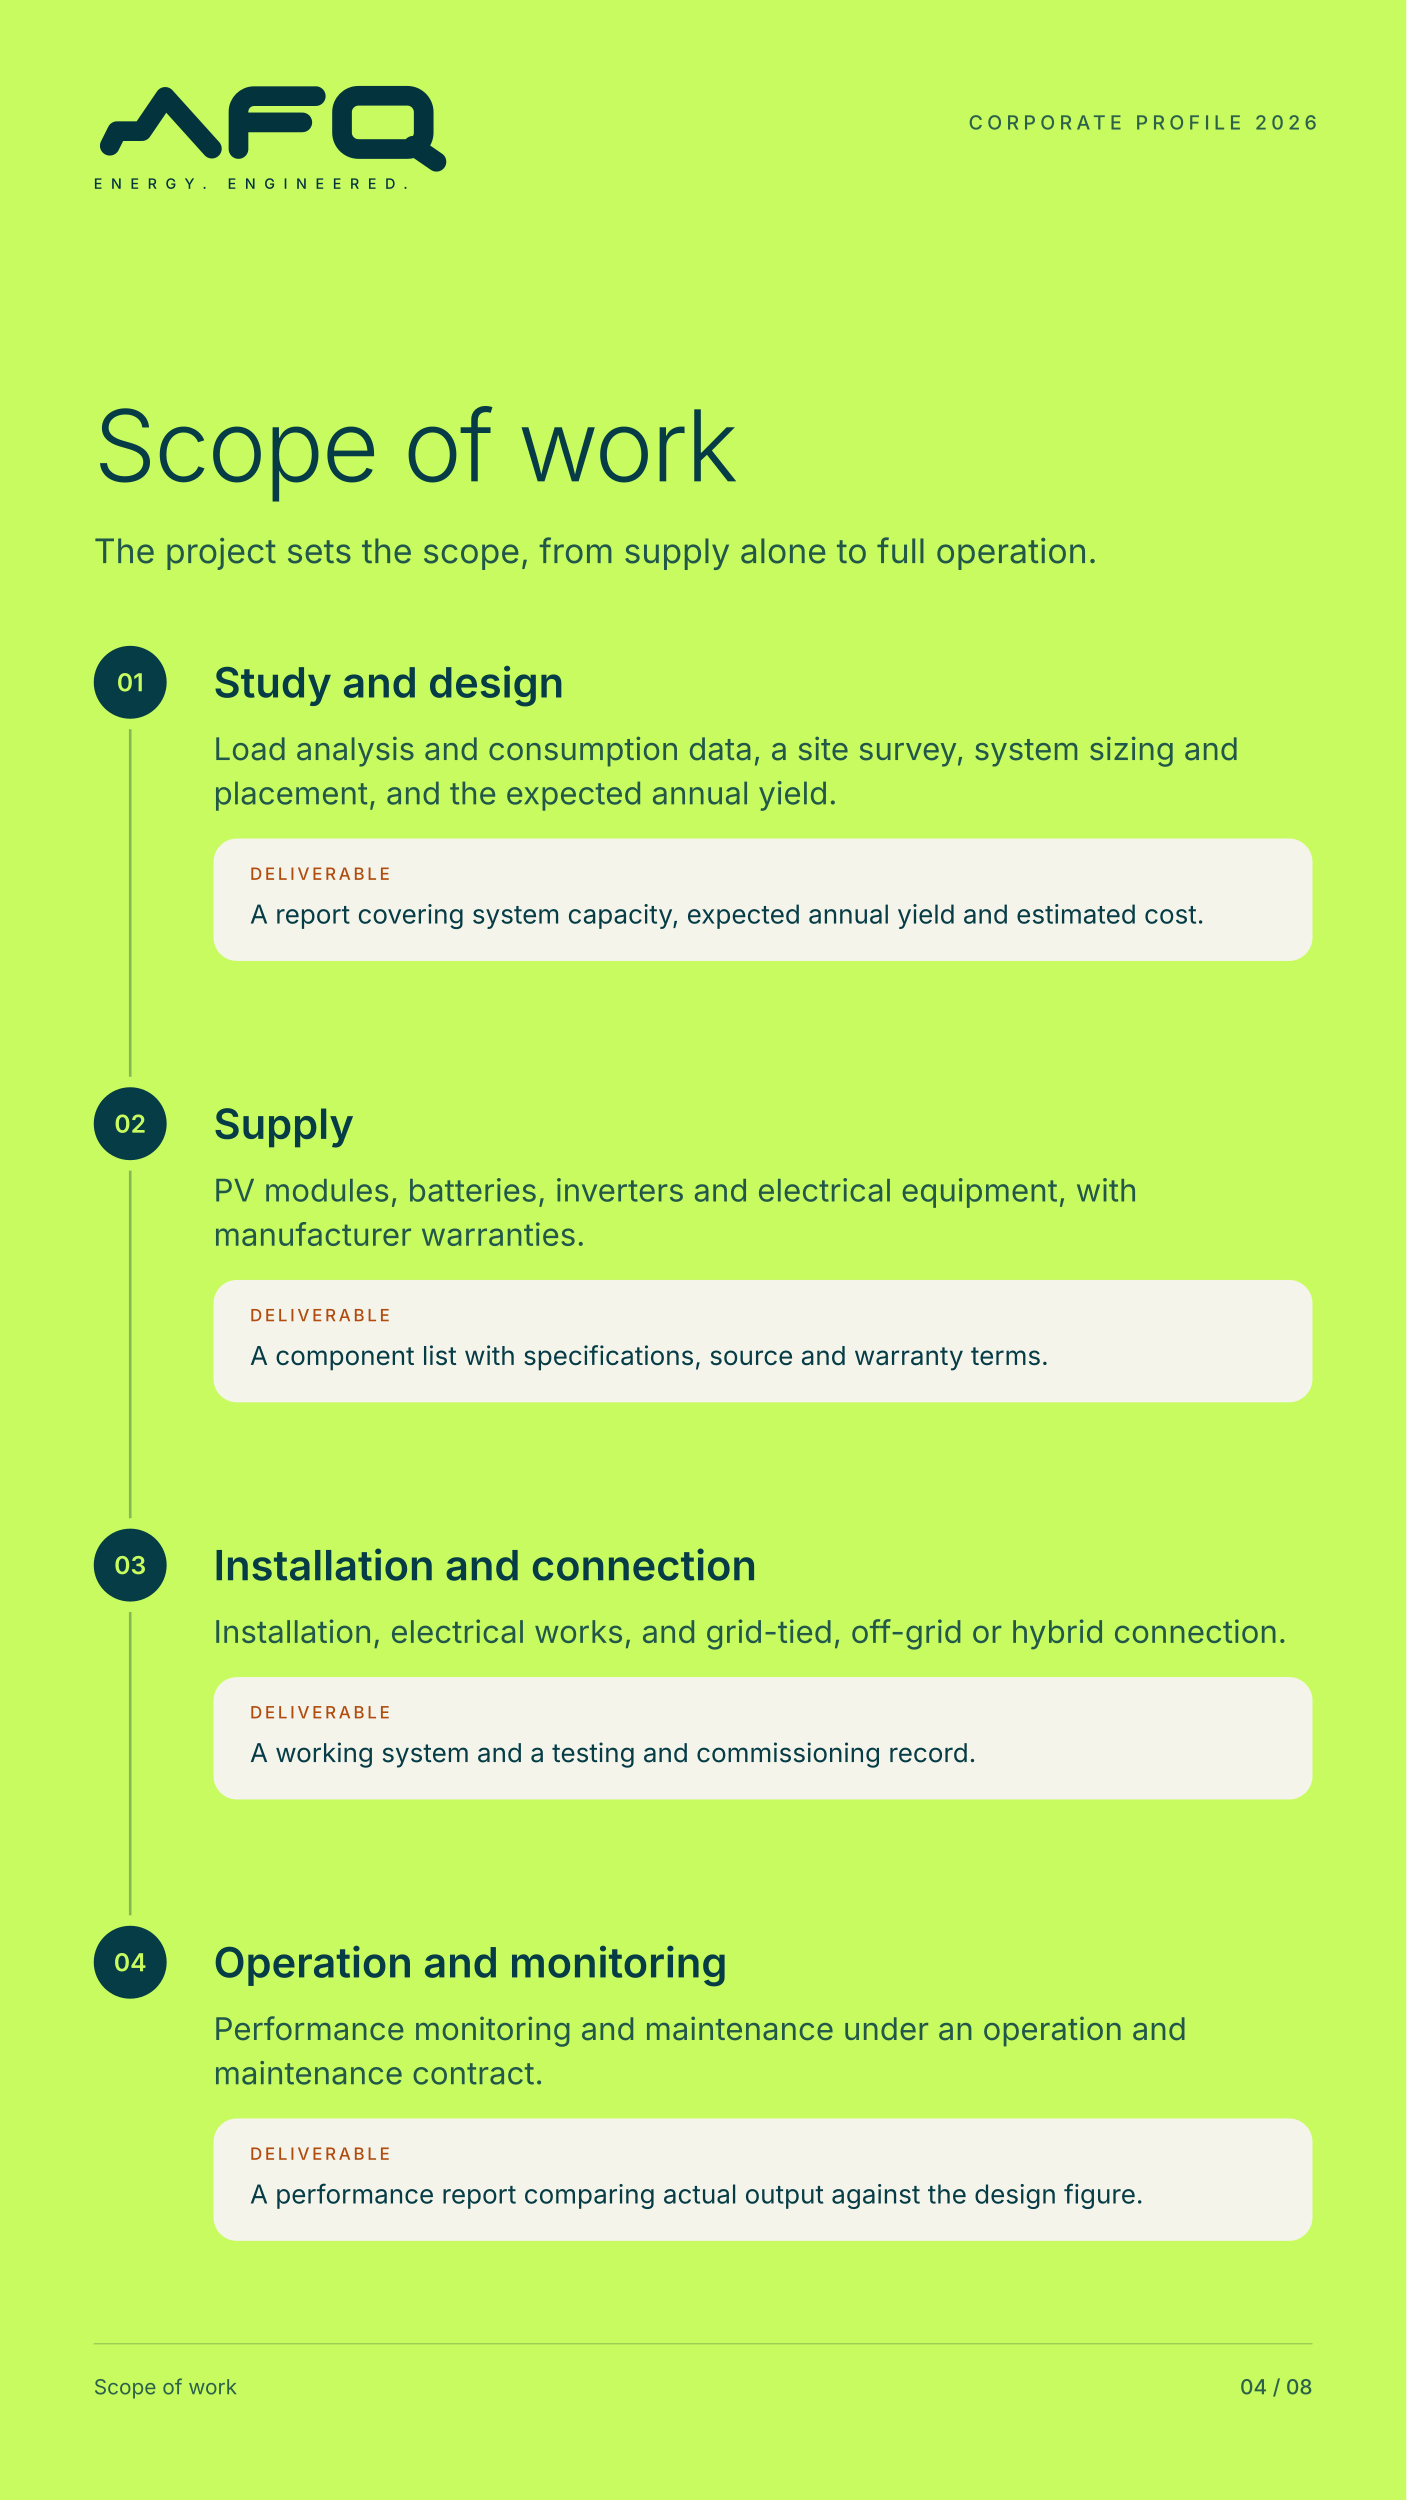
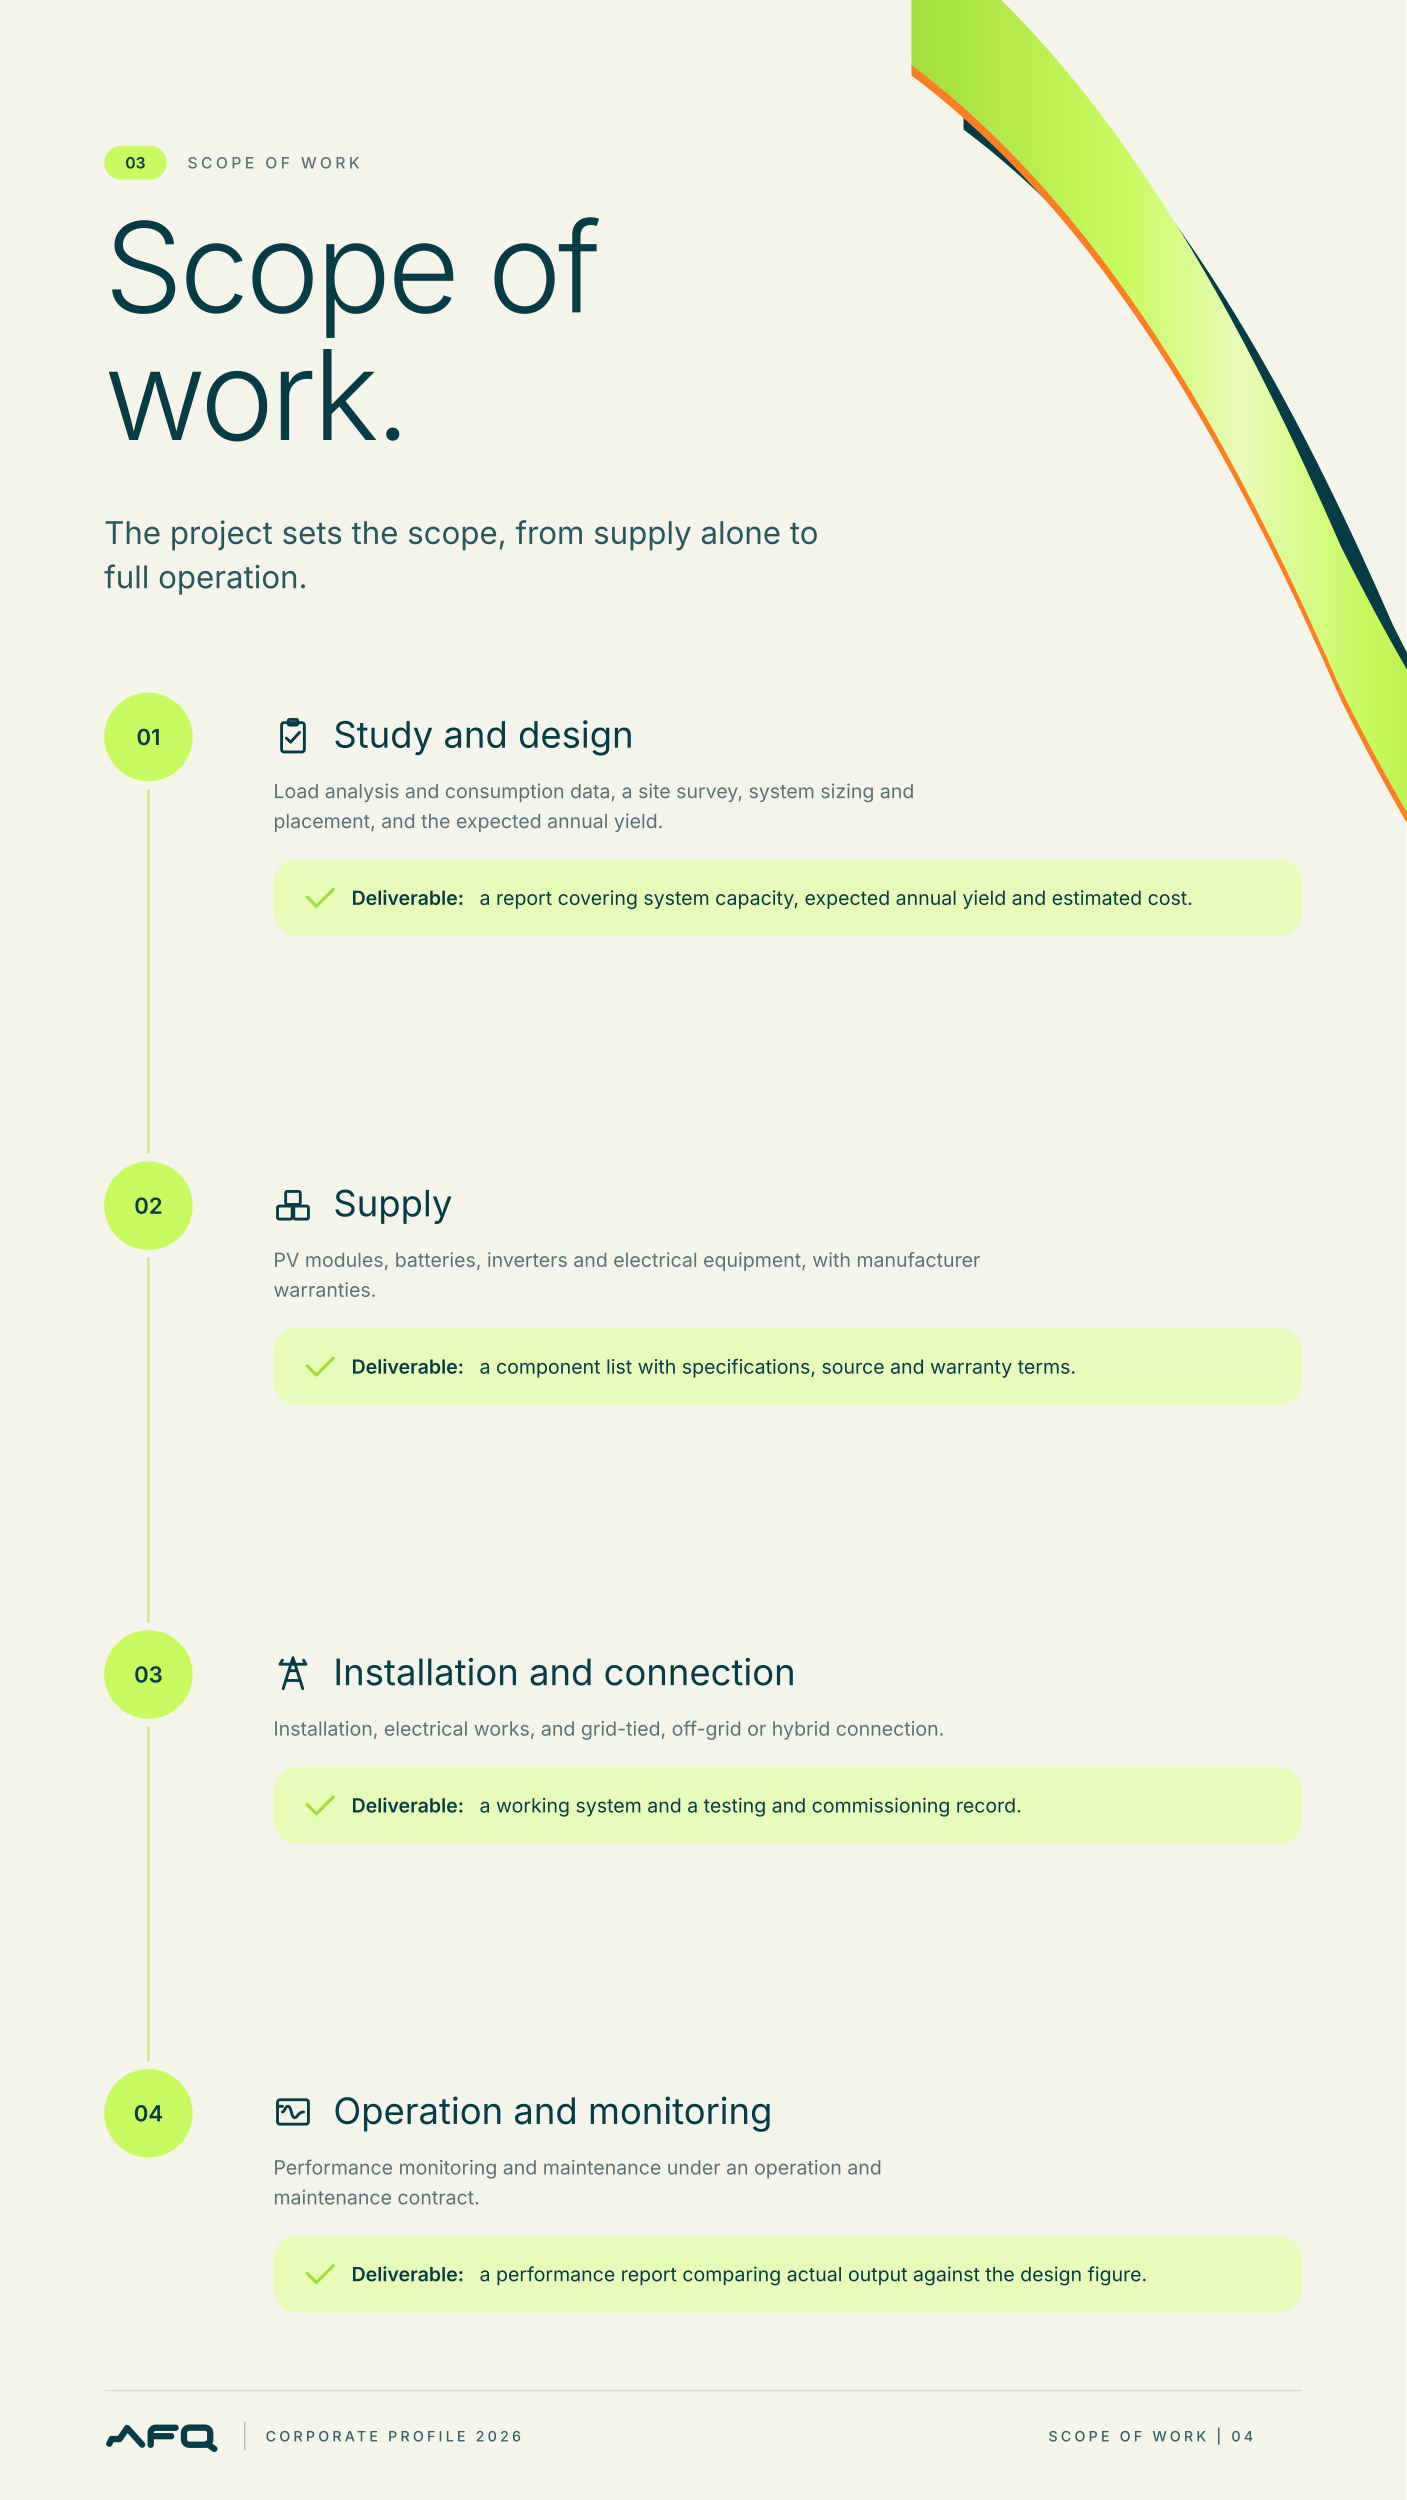
<svg xmlns="http://www.w3.org/2000/svg" width="1080" height="1920" viewBox="0 0 1080 1920">
-   <rect id="Background" x="0" y="0" width="1080" height="1920" fill="#C8FB5F" />
-   <g id="Header">
-     <g id="Logo-Lockup">
-       <g id="Wordmark-AFQ">
-         <path id="Letter-A" d="M 84.32 111.92 L 89.92 100.72 L 108.96 100.72 L 126.88 74.4 L 162.72 114.16" fill="none" stroke="#03343D" stroke-width="15.12" stroke-linecap="round" stroke-linejoin="round" />
-         <path id="Letter-F" d="M 183.16 114.44 L 183.16 85.88 C 183.16 79.22 188.54 73.84 195.2 73.84 L 242.52 73.84 M 183.16 94 L 232.16 94" fill="none" stroke="#03343D" stroke-width="15.12" stroke-linecap="round" stroke-linejoin="round" />
-         <path id="Letter-Q" d="M 262.68 86.16 C 262.68 79.2 268.32 73.56 275.28 73.56 L 312.8 73.56 C 319.76 73.56 325.4 79.2 325.4 86.16 L 325.4 101.84 C 325.4 108.8 319.76 114.44 312.8 114.44 L 275.28 114.44 C 268.32 114.44 262.68 108.8 262.68 101.84 Z M 317.28 111.92 L 335.2 124.24" fill="none" stroke="#03343D" stroke-width="15.12" stroke-linecap="round" stroke-linejoin="round" />
-       </g>
-       <text id="Tagline" x="72" y="145" font-family="Inter" font-size="11" font-weight="500" fill="#03343D" letter-spacing="6.6">ENERGY. ENGINEERED.</text>
+   <defs>
+     <linearGradient id="grad-1" gradientUnits="userSpaceOnUse" x1="700" y1="0" x2="1160" y2="0">
+       <stop offset="0" stop-color="#A4DC3C" stop-opacity="1" />
+       <stop offset="0.35" stop-color="#C8FB5F" stop-opacity="1" />
+       <stop offset="0.55" stop-color="#E9FBB8" stop-opacity="1" />
+       <stop offset="0.75" stop-color="#C8FB5F" stop-opacity="1" />
+       <stop offset="1" stop-color="#A4DC3C" stop-opacity="1" />
+     </linearGradient>
+   </defs>
+   <rect id="Background" x="0" y="0" width="1080" height="1920" fill="#F5F4EB" />
+   <g id="Ribbon">
+     <path id="Ribbon-Teal" d="M 740 0.5 C 900 120.5 1000 320.5 1070 480.5 C 1120 580.5 1160 640.5 1200 700.5 L 1200 799.5 C 1160 739.5 1120 679.5 1070 579.5 C 1000 419.5 900 219.5 740 99.5 Z" fill="#053C45" />
+     <path id="Ribbon-Orange" d="M 700 48 C 860 168 960 368 1030 528 C 1080 628 1120 688 1160 748 L 1160 758 C 1120 698 1080 638 1030 538 C 960 378 860 178 700 58 Z" fill="#FD7E25" />
+     <path id="Ribbon-Lime" d="M 700 -60 C 860 60 960 260 1030 420 C 1080 520 1120 580 1160 640 L 1160 750 C 1120 690 1080 630 1030 530 C 960 370 860 170 700 50 Z" fill="url(#grad-1)" />
+   </g>
+   <g id="Eyebrow">
+     <rect id="Eyebrow-Pill" x="80" y="112" width="48" height="26" rx="13" fill="#C8FB5F" />
+     <text id="Eyebrow-Number" x="104" y="129.37" font-family="Inter" font-size="12" font-weight="600" fill="#053C45" text-anchor="middle">03</text>
+     <text id="Eyebrow-Label" x="144" y="129.37" font-family="Inter" font-size="12" font-weight="500" fill="#5A7175" letter-spacing="2.64">SCOPE OF WORK</text>
+   </g>
+   <g id="Title">
+     <text id="Title-line" x="80" y="239.92" font-family="Inter" font-size="96" font-weight="300" fill="#053C45" letter-spacing="-2.88">Scope of</text>
+     <text id="Title-line-2" x="80" y="337.92" font-family="Inter" font-size="96" font-weight="300" fill="#053C45" letter-spacing="-2.88">work.</text>
+   </g>
+   <g id="Subtitle">
+     <text id="Subtitle-line" x="80" y="417.73" font-family="Inter" font-size="24" font-weight="400" fill="#053C45" opacity="0.85">The project sets the scope, from supply alone to</text>
+     <text id="Subtitle-line-2" x="80" y="451.73" font-family="Inter" font-size="24" font-weight="400" fill="#053C45" opacity="0.85">full operation.</text>
+   </g>
+   <g id="Step-01">
+     <circle id="Node" cx="114" cy="566" r="34" fill="#C8FB5F" />
+     <text id="Node-Number" x="114" y="572.18" font-family="Inter" font-size="17" font-weight="600" fill="#053C45" text-anchor="middle">01</text>
+     <g id="Icon">
+       <path id="Icon-clipboard-1" d="M 216.25 556.88 C 216.25 555.84 217.09 555 218.12 555 L 231.88 555 C 232.91 555 233.75 555.84 233.75 556.88 L 233.75 575.62 C 233.75 576.66 232.91 577.5 231.88 577.5 L 218.12 577.5 C 217.09 577.5 216.25 576.66 216.25 575.62 Z" fill="none" stroke="#053C45" stroke-width="2.2" stroke-linecap="round" stroke-linejoin="round" />
+       <path id="Icon-clipboard-2" d="M 221.25 553.75 C 221.25 553.06 221.81 552.5 222.5 552.5 L 227.5 552.5 C 228.19 552.5 228.75 553.06 228.75 553.75 L 228.75 555.62 C 228.75 556.31 228.19 556.88 227.5 556.88 L 222.5 556.88 C 221.81 556.88 221.25 556.31 221.25 555.62 Z" fill="none" stroke="#053C45" stroke-width="2.2" stroke-linecap="round" stroke-linejoin="round" />
+       <path id="Icon-clipboard-3" d="M 220 566.88 L 223.12 570 L 230 562.5" fill="none" stroke="#053C45" stroke-width="2.2" stroke-linecap="round" stroke-linejoin="round" />
    </g>
-     <text id="Eyebrow" x="1011.3" y="99.46" font-family="Inter" font-size="15" font-weight="500" fill="#053C45" letter-spacing="3.3" text-anchor="end" opacity="0.8">CORPORATE PROFILE 2026</text>
+     <text id="Step-Title" x="256" y="574.19" font-family="Inter" font-size="28" font-weight="400" fill="#053C45">Study and design</text>
+     <g id="Step-Body">
+       <text id="Step-Body-line" x="210" y="612.96" font-family="Inter" font-size="15" font-weight="400" fill="#5A7175">Load analysis and consumption data, a site survey, system sizing and</text>
+       <text id="Step-Body-line-2" x="210" y="635.96" font-family="Inter" font-size="15" font-weight="400" fill="#5A7175">placement, and the expected annual yield.</text>
+     </g>
+     <rect id="Deliverable-Box" x="210" y="660" width="790" height="59" rx="18" fill="#E9FBB8" />
+     <path id="Deliverable-Check" d="M 236 689 L 243 696 L 256 683" fill="none" stroke="#A4DC3C" stroke-width="2.4" stroke-linecap="round" stroke-linejoin="round" />
+     <text id="Deliverable-Label" x="270" y="694.96" font-family="Inter" font-size="15" font-weight="600" fill="#053C45">Deliverable:</text>
+     <text id="Deliverable-Text" x="368.3" y="694.96" font-family="Inter" font-size="15" font-weight="400" fill="#053C45">a report covering system capacity, expected annual yield and estimated cost.</text>
  </g>
-   <g id="Connectors">
-     <path id="Connector-1" d="M 100 560 L 100 827" fill="none" stroke="#053C45" stroke-width="2" stroke-linecap="butt" stroke-linejoin="round" opacity="0.35" />
-     <path id="Connector-2" d="M 100 899 L 100 1166" fill="none" stroke="#053C45" stroke-width="2" stroke-linecap="butt" stroke-linejoin="round" opacity="0.35" />
-     <path id="Connector-3" d="M 100 1238 L 100 1471" fill="none" stroke="#053C45" stroke-width="2" stroke-linecap="butt" stroke-linejoin="round" opacity="0.35" />
+   <path id="Connector-1" d="M 114 606 L 114 886" fill="none" stroke="#A4DC3C" stroke-width="2" stroke-linecap="butt" stroke-linejoin="round" opacity="0.5" />
+   <g id="Step-02">
+     <circle id="Node-2" cx="114" cy="926" r="34" fill="#C8FB5F" />
+     <text id="Node-Number-2" x="114" y="932.18" font-family="Inter" font-size="17" font-weight="600" fill="#053C45" text-anchor="middle">02</text>
+     <g id="Icon-2">
+       <path id="Icon-boxes-1" d="M 213.12 927.5 C 213.12 926.81 213.69 926.25 214.38 926.25 L 223.12 926.25 C 223.81 926.25 224.38 926.81 224.38 927.5 L 224.38 935 C 224.38 935.69 223.81 936.25 223.12 936.25 L 214.38 936.25 C 213.69 936.25 213.12 935.69 213.12 935 Z" fill="none" stroke="#053C45" stroke-width="2.2" stroke-linecap="round" stroke-linejoin="round" />
+       <path id="Icon-boxes-2" d="M 225.62 927.5 C 225.62 926.81 226.19 926.25 226.88 926.25 L 235.62 926.25 C 236.31 926.25 236.88 926.81 236.88 927.5 L 236.88 935 C 236.88 935.69 236.31 936.25 235.62 936.25 L 226.88 936.25 C 226.19 936.25 225.62 935.69 225.62 935 Z" fill="none" stroke="#053C45" stroke-width="2.2" stroke-linecap="round" stroke-linejoin="round" />
+       <path id="Icon-boxes-3" d="M 219.38 916.25 C 219.38 915.56 219.94 915 220.62 915 L 229.38 915 C 230.06 915 230.62 915.56 230.62 916.25 L 230.62 923.75 C 230.62 924.44 230.06 925 229.38 925 L 220.62 925 C 219.94 925 219.38 924.44 219.38 923.75 Z" fill="none" stroke="#053C45" stroke-width="2.2" stroke-linecap="round" stroke-linejoin="round" />
+     </g>
+     <text id="Step-Title-2" x="256" y="934.19" font-family="Inter" font-size="28" font-weight="400" fill="#053C45">Supply</text>
+     <g id="Step-Body-2">
+       <text id="Step-Body-line-3" x="210" y="972.96" font-family="Inter" font-size="15" font-weight="400" fill="#5A7175">PV modules, batteries, inverters and electrical equipment, with manufacturer</text>
+       <text id="Step-Body-line-4" x="210" y="995.96" font-family="Inter" font-size="15" font-weight="400" fill="#5A7175">warranties.</text>
+     </g>
+     <rect id="Deliverable-Box-2" x="210" y="1020" width="790" height="59" rx="18" fill="#E9FBB8" />
+     <path id="Deliverable-Check-2" d="M 236 1049 L 243 1056 L 256 1043" fill="none" stroke="#A4DC3C" stroke-width="2.4" stroke-linecap="round" stroke-linejoin="round" />
+     <text id="Deliverable-Label-2" x="270" y="1054.96" font-family="Inter" font-size="15" font-weight="600" fill="#053C45">Deliverable:</text>
+     <text id="Deliverable-Text-2" x="368.3" y="1054.96" font-family="Inter" font-size="15" font-weight="400" fill="#053C45">a component list with specifications, source and warranty terms.</text>
  </g>
-   <text id="Title" x="72" y="369.65" font-family="Inter" font-size="76" font-weight="300" fill="#053C45" letter-spacing="-1.52">Scope of work</text>
-   <text id="Subtitle" x="72" y="432.46" font-family="Inter" font-size="26" font-weight="400" fill="#053C45" opacity="0.85">The project sets the scope, from supply alone to full operation.</text>
-   <g id="Step-01">
-     <circle id="Node" cx="100" cy="524" r="28" fill="#053C45" />
-     <text id="Node-Number" x="100" y="530.91" font-family="Inter" font-size="19" font-weight="600" fill="#C8FB5F" text-anchor="middle">01</text>
-     <text id="Step-Title" x="164" y="535.64" font-family="Inter" font-size="32" font-weight="600" fill="#053C45">Study and design</text>
-     <rect id="Deliverable-Box" x="164" y="644" width="844" height="94" rx="18" fill="#F5F4EB" />
-     <g id="Step-Body">
-       <text id="Step-Body-line" x="164" y="583.73" font-family="Inter" font-size="24" font-weight="400" fill="#053C45" opacity="0.85">Load analysis and consumption data, a site survey, system sizing and</text>
-       <text id="Step-Body-line-2" x="164" y="617.73" font-family="Inter" font-size="24" font-weight="400" fill="#053C45" opacity="0.85">placement, and the expected annual yield.</text>
+   <path id="Connector-2" d="M 114 966 L 114 1246" fill="none" stroke="#A4DC3C" stroke-width="2" stroke-linecap="butt" stroke-linejoin="round" opacity="0.5" />
+   <g id="Step-03">
+     <circle id="Node-3" cx="114" cy="1286" r="34" fill="#C8FB5F" />
+     <text id="Node-Number-3" x="114" y="1292.18" font-family="Inter" font-size="17" font-weight="600" fill="#053C45" text-anchor="middle">03</text>
+     <g id="Icon-3">
+       <path id="Icon-infrastructure-1" d="M 225 1273.12 L 217.5 1296.88 M 225 1273.12 L 232.5 1296.88 M 219.38 1290.62 L 230.62 1290.62 M 221.88 1283.12 L 228.12 1283.12 M 215 1278.12 L 235 1278.12 M 215 1278.12 L 216.88 1275 M 235 1278.12 L 233.12 1275" fill="none" stroke="#053C45" stroke-width="2.2" stroke-linecap="round" stroke-linejoin="round" />
    </g>
-     <text id="Deliverable-Label" x="192" y="675.73" font-family="Inter" font-size="13" font-weight="500" fill="#B04C0E" letter-spacing="2.08">DELIVERABLE</text>
-     <text id="Deliverable-Text" x="192" y="709.28" font-family="Inter" font-size="20" font-weight="400" fill="#053C45">A report covering system capacity, expected annual yield and estimated cost.</text>
+     <text id="Step-Title-3" x="256" y="1294.19" font-family="Inter" font-size="28" font-weight="400" fill="#053C45">Installation and connection</text>
+     <text id="Step-Body-3" x="210" y="1332.96" font-family="Inter" font-size="15" font-weight="400" fill="#5A7175">Installation, electrical works, and grid-tied, off-grid or hybrid connection.</text>
+     <rect id="Deliverable-Box-3" x="210" y="1357" width="790" height="59" rx="18" fill="#E9FBB8" />
+     <path id="Deliverable-Check-3" d="M 236 1386 L 243 1393 L 256 1380" fill="none" stroke="#A4DC3C" stroke-width="2.4" stroke-linecap="round" stroke-linejoin="round" />
+     <text id="Deliverable-Label-3" x="270" y="1391.96" font-family="Inter" font-size="15" font-weight="600" fill="#053C45">Deliverable:</text>
+     <text id="Deliverable-Text-3" x="368.3" y="1391.96" font-family="Inter" font-size="15" font-weight="400" fill="#053C45">a working system and a testing and commissioning record.</text>
  </g>
-   <g id="Step-02">
-     <circle id="Node-2" cx="100" cy="863" r="28" fill="#053C45" />
-     <text id="Node-Number-2" x="100" y="869.91" font-family="Inter" font-size="19" font-weight="600" fill="#C8FB5F" text-anchor="middle">02</text>
-     <text id="Step-Title-2" x="164" y="874.64" font-family="Inter" font-size="32" font-weight="600" fill="#053C45">Supply</text>
-     <rect id="Deliverable-Box-2" x="164" y="983" width="844" height="94" rx="18" fill="#F5F4EB" />
-     <g id="Step-Body-2">
-       <text id="Step-Body-line-3" x="164" y="922.73" font-family="Inter" font-size="24" font-weight="400" fill="#053C45" opacity="0.85">PV modules, batteries, inverters and electrical equipment, with</text>
-       <text id="Step-Body-line-4" x="164" y="956.73" font-family="Inter" font-size="24" font-weight="400" fill="#053C45" opacity="0.85">manufacturer warranties.</text>
+   <path id="Connector-3" d="M 114 1326 L 114 1583" fill="none" stroke="#A4DC3C" stroke-width="2" stroke-linecap="butt" stroke-linejoin="round" opacity="0.5" />
+   <g id="Step-04">
+     <circle id="Node-4" cx="114" cy="1623" r="34" fill="#C8FB5F" />
+     <text id="Node-Number-4" x="114" y="1629.18" font-family="Inter" font-size="17" font-weight="600" fill="#053C45" text-anchor="middle">04</text>
+     <g id="Icon-4">
+       <path id="Icon-inverter-1" d="M 213.12 1614.5 C 213.12 1613.46 213.96 1612.62 215 1612.62 L 235 1612.62 C 236.04 1612.62 236.88 1613.46 236.88 1614.5 L 236.88 1629.5 C 236.88 1630.54 236.04 1631.38 235 1631.38 L 215 1631.38 C 213.96 1631.38 213.12 1630.54 213.12 1629.5 Z" fill="none" stroke="#053C45" stroke-width="2.2" stroke-linecap="round" stroke-linejoin="round" />
+       <path id="Icon-inverter-2" d="M 216.88 1622 C 218.75 1622 218.75 1617.62 221.25 1617.62 C 223.75 1617.62 223.75 1626.38 226.25 1626.38 C 228.75 1626.38 228.75 1622 233.12 1622" fill="none" stroke="#053C45" stroke-width="2.2" stroke-linecap="round" stroke-linejoin="round" />
+       <path id="Icon-inverter-3" d="M 213.12 1617.62 L 216.88 1617.62" fill="none" stroke="#053C45" stroke-width="2.2" stroke-linecap="round" stroke-linejoin="round" />
    </g>
-     <text id="Deliverable-Label-2" x="192" y="1014.73" font-family="Inter" font-size="13" font-weight="500" fill="#B04C0E" letter-spacing="2.08">DELIVERABLE</text>
-     <text id="Deliverable-Text-2" x="192" y="1048.28" font-family="Inter" font-size="20" font-weight="400" fill="#053C45">A component list with specifications, source and warranty terms.</text>
-   </g>
-   <g id="Step-03">
-     <circle id="Node-3" cx="100" cy="1202" r="28" fill="#053C45" />
-     <text id="Node-Number-3" x="100" y="1208.91" font-family="Inter" font-size="19" font-weight="600" fill="#C8FB5F" text-anchor="middle">03</text>
-     <text id="Step-Title-3" x="164" y="1213.64" font-family="Inter" font-size="32" font-weight="600" fill="#053C45">Installation and connection</text>
-     <rect id="Deliverable-Box-3" x="164" y="1288" width="844" height="94" rx="18" fill="#F5F4EB" />
-     <text id="Step-Body-3" x="164" y="1261.73" font-family="Inter" font-size="24" font-weight="400" fill="#053C45" opacity="0.85">Installation, electrical works, and grid-tied, off-grid or hybrid connection.</text>
-     <text id="Deliverable-Label-3" x="192" y="1319.73" font-family="Inter" font-size="13" font-weight="500" fill="#B04C0E" letter-spacing="2.08">DELIVERABLE</text>
-     <text id="Deliverable-Text-3" x="192" y="1353.28" font-family="Inter" font-size="20" font-weight="400" fill="#053C45">A working system and a testing and commissioning record.</text>
-   </g>
-   <g id="Step-04">
-     <circle id="Node-4" cx="100" cy="1507" r="28" fill="#053C45" />
-     <text id="Node-Number-4" x="100" y="1513.91" font-family="Inter" font-size="19" font-weight="600" fill="#C8FB5F" text-anchor="middle">04</text>
-     <text id="Step-Title-4" x="164" y="1518.64" font-family="Inter" font-size="32" font-weight="600" fill="#053C45">Operation and monitoring</text>
-     <rect id="Deliverable-Box-4" x="164" y="1627" width="844" height="94" rx="18" fill="#F5F4EB" />
+     <text id="Step-Title-4" x="256" y="1631.19" font-family="Inter" font-size="28" font-weight="400" fill="#053C45">Operation and monitoring</text>
    <g id="Step-Body-4">
-       <text id="Step-Body-line-5" x="164" y="1566.73" font-family="Inter" font-size="24" font-weight="400" fill="#053C45" opacity="0.85">Performance monitoring and maintenance under an operation and</text>
-       <text id="Step-Body-line-6" x="164" y="1600.73" font-family="Inter" font-size="24" font-weight="400" fill="#053C45" opacity="0.85">maintenance contract.</text>
+       <text id="Step-Body-line-5" x="210" y="1669.96" font-family="Inter" font-size="15" font-weight="400" fill="#5A7175">Performance monitoring and maintenance under an operation and</text>
+       <text id="Step-Body-line-6" x="210" y="1692.96" font-family="Inter" font-size="15" font-weight="400" fill="#5A7175">maintenance contract.</text>
    </g>
-     <text id="Deliverable-Label-4" x="192" y="1658.73" font-family="Inter" font-size="13" font-weight="500" fill="#B04C0E" letter-spacing="2.08">DELIVERABLE</text>
-     <text id="Deliverable-Text-4" x="192" y="1692.28" font-family="Inter" font-size="20" font-weight="400" fill="#053C45">A performance report comparing actual output against the design figure.</text>
+     <rect id="Deliverable-Box-4" x="210" y="1717" width="790" height="59" rx="18" fill="#E9FBB8" />
+     <path id="Deliverable-Check-4" d="M 236 1746 L 243 1753 L 256 1740" fill="none" stroke="#A4DC3C" stroke-width="2.4" stroke-linecap="round" stroke-linejoin="round" />
+     <text id="Deliverable-Label-4" x="270" y="1751.96" font-family="Inter" font-size="15" font-weight="600" fill="#053C45">Deliverable:</text>
+     <text id="Deliverable-Text-4" x="368.3" y="1751.96" font-family="Inter" font-size="15" font-weight="400" fill="#053C45">a performance report comparing actual output against the design figure.</text>
  </g>
  <g id="Footer">
-     <path id="Footer-Rule" d="M 72 1800 L 1008 1800" fill="none" stroke="#053C45" stroke-width="1" stroke-linecap="butt" stroke-linejoin="round" opacity="0.25" />
-     <text id="Footer-Section" x="72" y="1838.82" font-family="Inter" font-size="16" font-weight="400" fill="#053C45" opacity="0.8">Scope of work</text>
-     <text id="Footer-Page" x="1008" y="1838.82" font-family="Inter" font-size="16" font-weight="500" fill="#053C45" text-anchor="end" opacity="0.8">04 / 08</text>
+     <path id="Footer-Rule" d="M 80 1836 L 1000 1836" fill="none" stroke="#D9DCCF" stroke-width="1" stroke-linecap="butt" stroke-linejoin="round" />
+     <g id="Footer-Wordmark">
+       <path id="Letter-A" d="M 83.96 1876.76 L 85.76 1873.16 L 91.88 1873.16 L 97.64 1864.7 L 109.16 1877.48" fill="none" stroke="#053C45" stroke-width="4.86" stroke-linecap="round" stroke-linejoin="round" />
+       <path id="Letter-F" d="M 115.73 1877.57 L 115.73 1868.39 C 115.73 1866.25 117.46 1864.52 119.6 1864.52 L 134.81 1864.52 M 115.73 1871 L 131.48 1871" fill="none" stroke="#053C45" stroke-width="4.86" stroke-linecap="round" stroke-linejoin="round" />
+       <path id="Letter-Q" d="M 141.29 1868.48 C 141.29 1866.24 143.1 1864.43 145.34 1864.43 L 157.4 1864.43 C 159.64 1864.43 161.45 1866.24 161.45 1868.48 L 161.45 1873.52 C 161.45 1875.76 159.64 1877.57 157.4 1877.57 L 145.34 1877.57 C 143.1 1877.57 141.29 1875.76 141.29 1873.52 Z M 158.84 1876.76 L 164.6 1880.72" fill="none" stroke="#053C45" stroke-width="4.86" stroke-linecap="round" stroke-linejoin="round" />
+     </g>
+     <path id="Footer-Divider" d="M 188 1860 L 188 1882" fill="none" stroke="#053C45" stroke-width="1" stroke-linecap="butt" stroke-linejoin="round" opacity="0.35" />
+     <text id="Footer-Profile" x="204" y="1875" font-family="Inter" font-size="11" font-weight="500" fill="#053C45" letter-spacing="2.42" opacity="0.8">CORPORATE PROFILE 2026</text>
+     <text id="Footer-Section" x="962.42" y="1875" font-family="Inter" font-size="11" font-weight="500" fill="#053C45" letter-spacing="2.42" text-anchor="end" opacity="0.8">SCOPE OF WORK   |   04</text>
  </g>
</svg>
